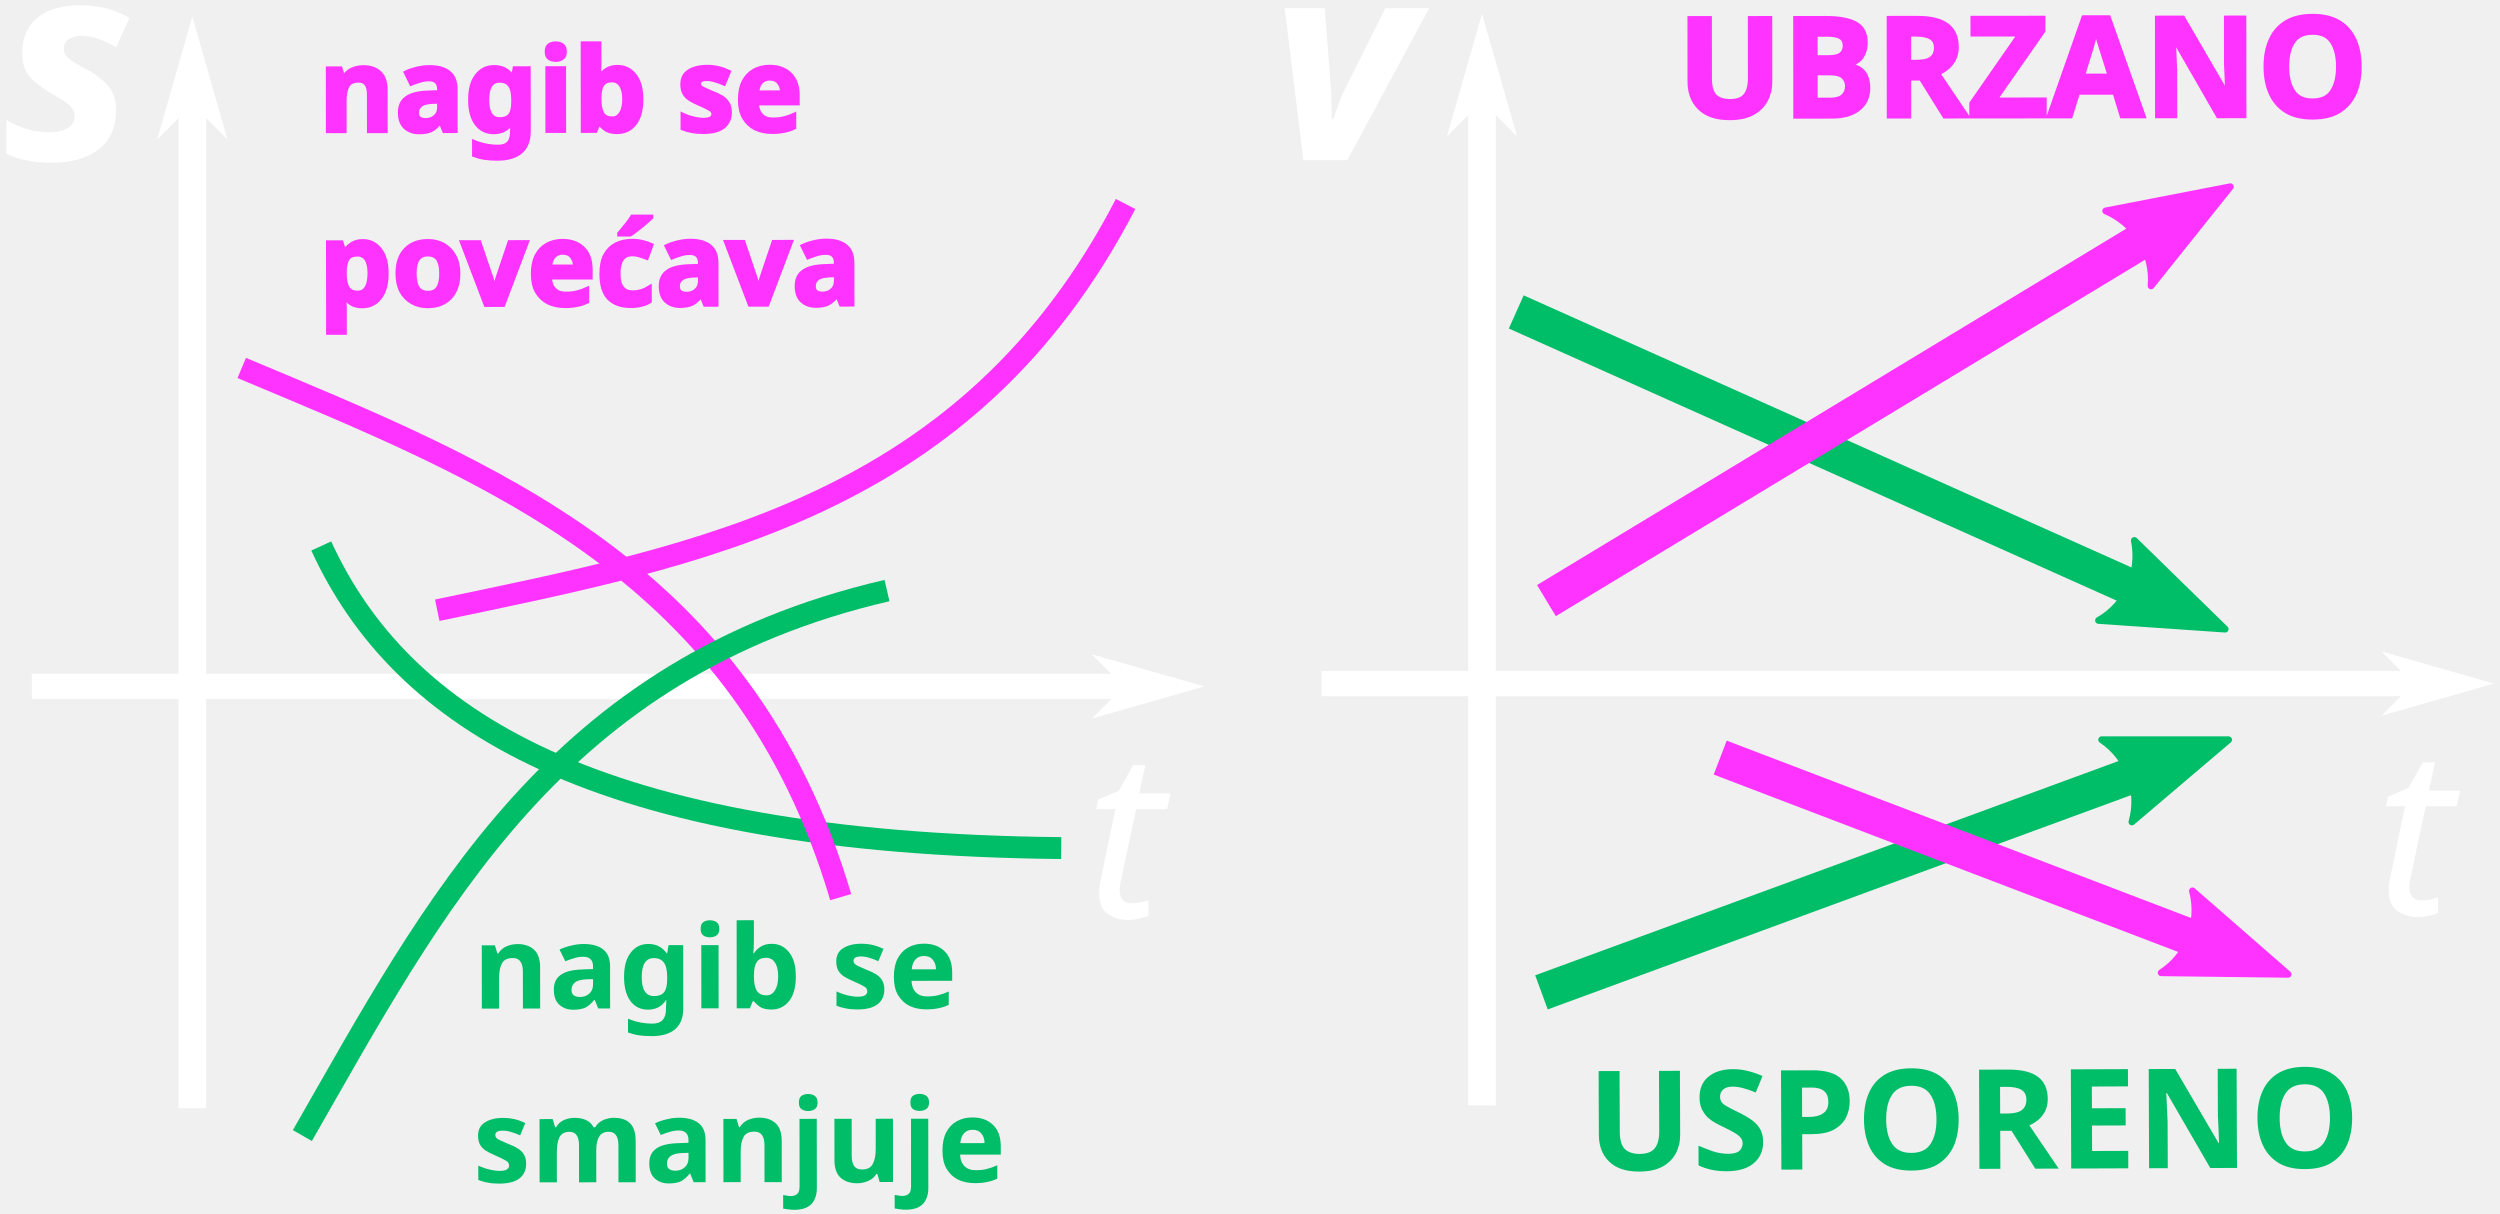
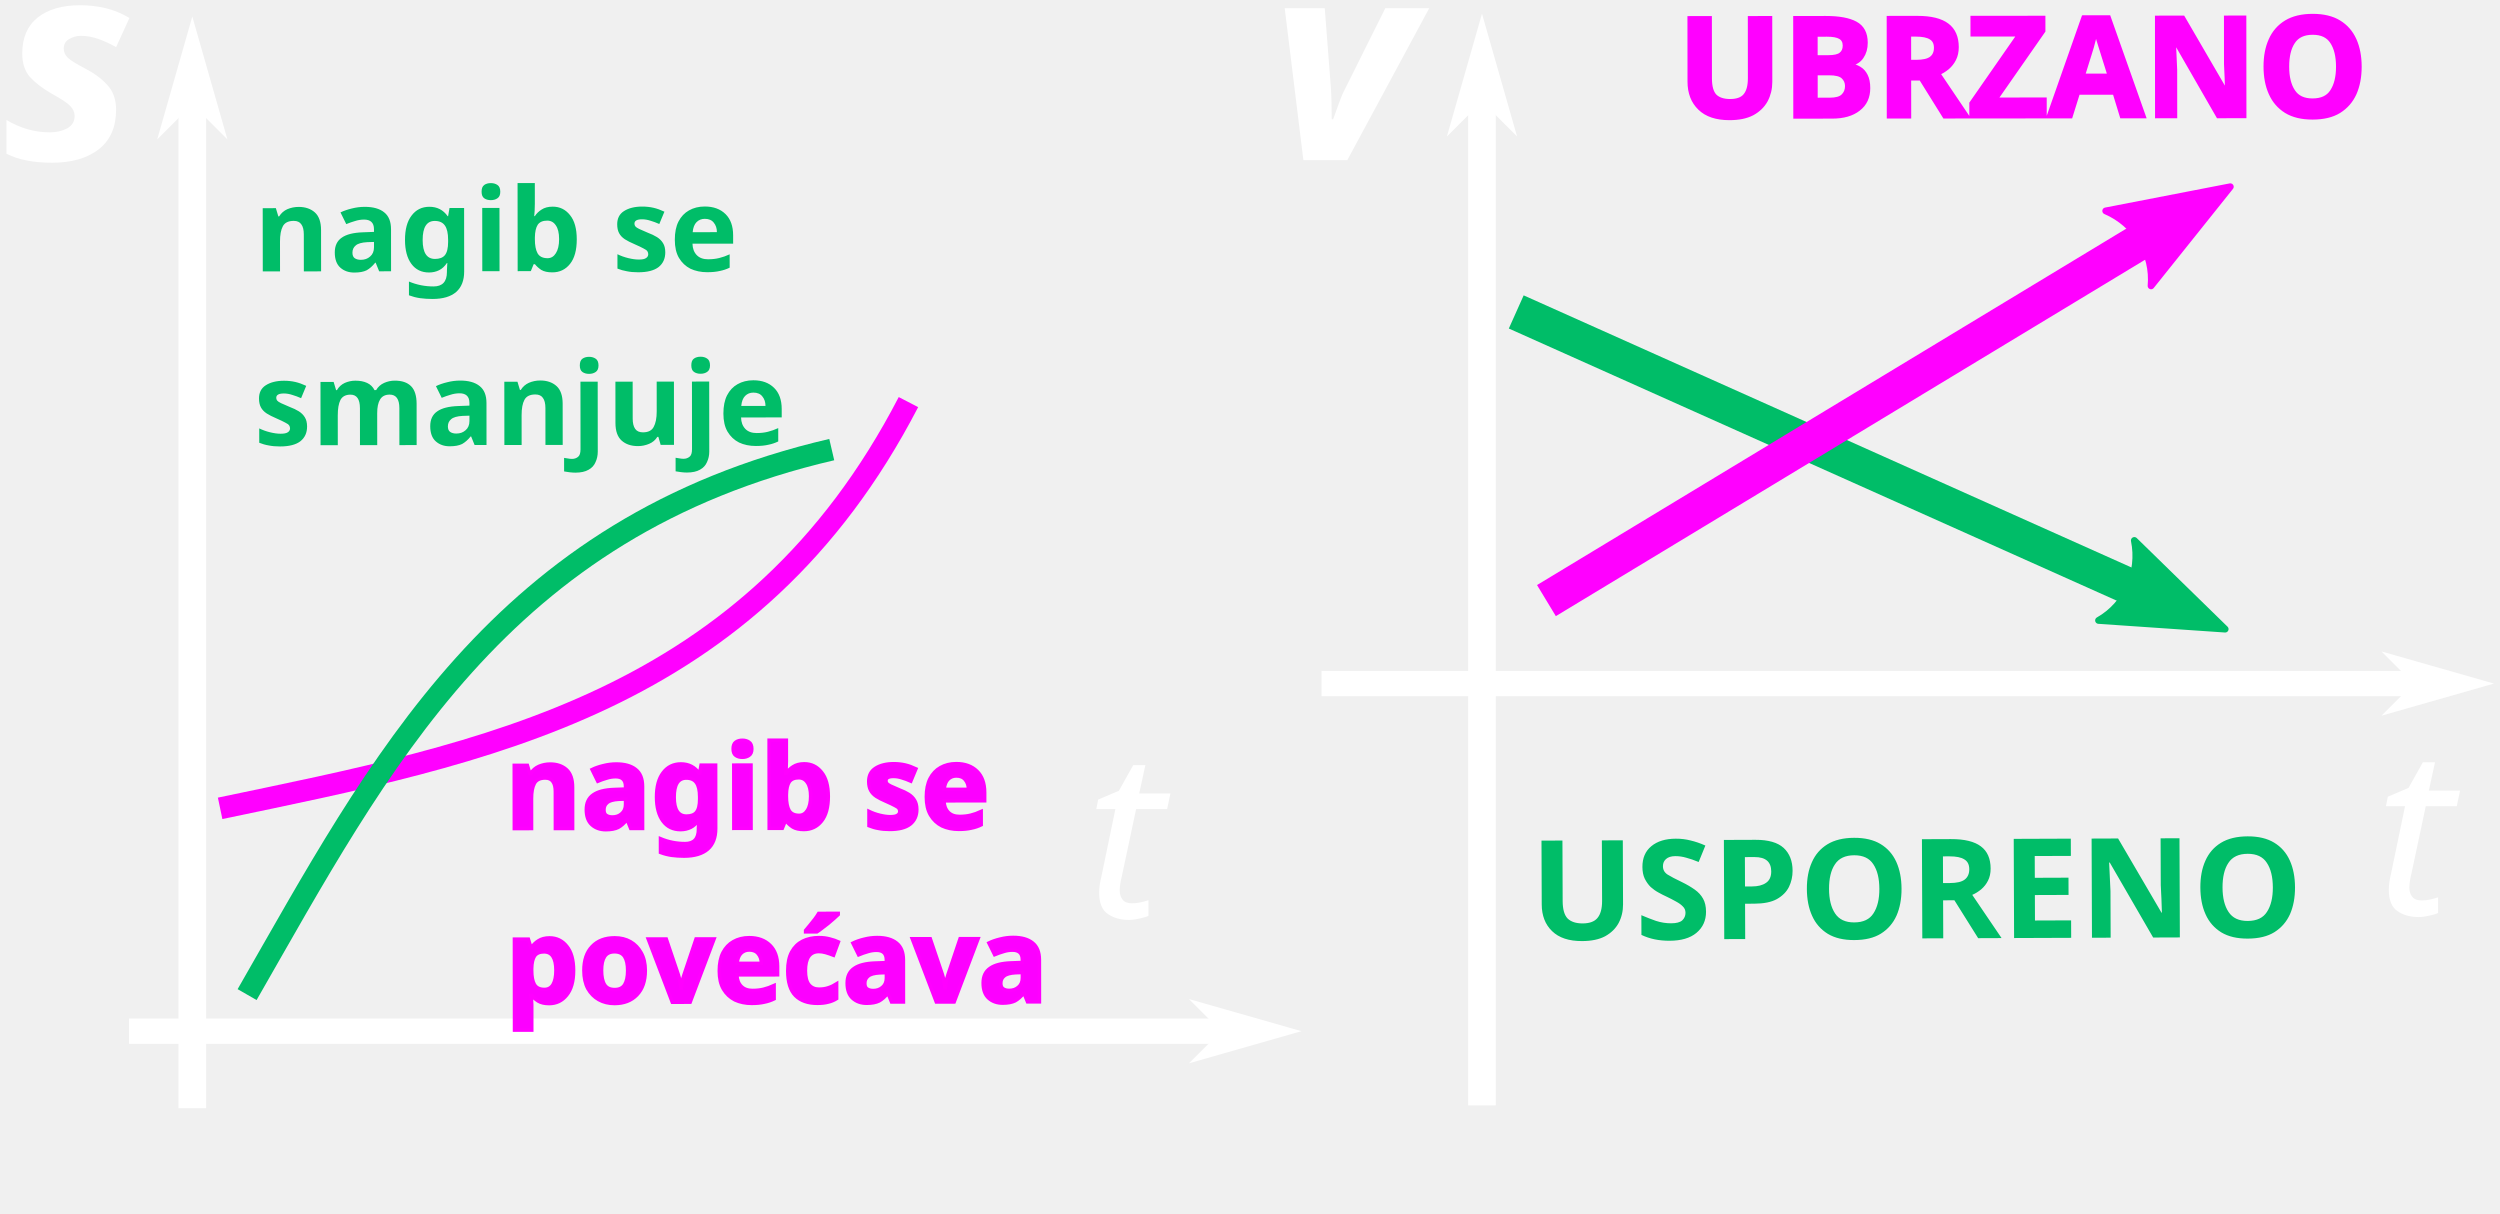
<svg xmlns="http://www.w3.org/2000/svg" width="190.232mm" height="92.34mm" viewBox="0 0 190.232 92.34" version="1.1" id="svg5">
  <defs id="defs2">
    <marker style="overflow:visible" id="marker19317" refX="0" refY="0" orient="auto">
      <path transform="matrix(-0.3,0,0,-0.3,0.69,0)" d="M 8.719,4.034 -2.207,0.016 8.719,-4.002 c -1.745,2.372 -1.735,5.617 -6e-7,8.035 z" style="fill:context-stroke;fill-rule:evenodd;stroke:context-stroke;stroke-width:0.625;stroke-linejoin:round" id="path19315" />
    </marker>
    <marker style="overflow:visible" id="marker19307" refX="0" refY="0" orient="auto">
      <path transform="matrix(-0.2,0,0,-0.2,-1.2,0)" style="fill:context-stroke;fill-rule:evenodd;stroke:context-stroke;stroke-width:1pt" d="M 0,0 5,-5 -12.5,0 5,5 Z" id="path19305" />
    </marker>
    <marker style="overflow:visible" id="marker19297" refX="0" refY="0" orient="auto">
      <path transform="matrix(-0.3,0,0,-0.3,0.69,0)" d="M 8.719,4.034 -2.207,0.016 8.719,-4.002 c -1.745,2.372 -1.735,5.617 -6e-7,8.035 z" style="fill:context-stroke;fill-rule:evenodd;stroke:context-stroke;stroke-width:0.625;stroke-linejoin:round" id="path19295" />
    </marker>
    <marker style="overflow:visible" id="Arrow2Send" refX="0" refY="0" orient="auto">
      <path transform="matrix(-0.3,0,0,-0.3,0.69,0)" d="M 8.719,4.034 -2.207,0.016 8.719,-4.002 c -1.745,2.372 -1.735,5.617 -6e-7,8.035 z" style="fill:context-stroke;fill-rule:evenodd;stroke:context-stroke;stroke-width:0.625;stroke-linejoin:round" id="path19005" />
    </marker>
    <marker style="overflow:visible" id="Arrow1Mend" refX="0" refY="0" orient="auto">
      <path transform="matrix(-0.4,0,0,-0.4,-4,0)" style="fill:context-stroke;fill-rule:evenodd;stroke:context-stroke;stroke-width:1pt" d="M 0,0 5,-5 -12.5,0 5,5 Z" id="path18981" />
    </marker>
    <marker style="overflow:visible" id="marker19233" refX="0" refY="0" orient="auto">
      <path transform="matrix(-0.2,0,0,-0.2,-1.2,0)" style="fill:context-stroke;fill-rule:evenodd;stroke:context-stroke;stroke-width:1pt" d="M 0,0 5,-5 -12.5,0 5,5 Z" id="path18987" />
    </marker>
    <marker style="overflow:visible" id="Arrow1Send" refX="0" refY="0" orient="auto">
      <path transform="matrix(-0.2,0,0,-0.2,-1.2,0)" style="fill:context-stroke;fill-rule:evenodd;stroke:context-stroke;stroke-width:1pt" d="M 0,0 5,-5 -12.5,0 5,5 Z" id="path954" />
    </marker>
    <marker style="overflow:visible" id="Arrow1Lend" refX="0" refY="0" orient="auto">
      <path transform="matrix(-0.8,0,0,-0.8,-10,0)" style="fill:context-stroke;fill-rule:evenodd;stroke:context-stroke;stroke-width:1pt" d="M 0,0 5,-5 -12.5,0 5,5 Z" id="path942" />
    </marker>
    <marker style="overflow:visible" id="Arrow1Lstart" refX="0" refY="0" orient="auto">
      <path transform="matrix(0.8,0,0,0.8,10,0)" style="fill:context-stroke;fill-rule:evenodd;stroke:context-stroke;stroke-width:1pt" d="M 0,0 5,-5 -12.5,0 5,5 Z" id="path939" />
    </marker>
    <marker style="overflow:visible" id="Arrow1Send-6" refX="0" refY="0" orient="auto">
      <path transform="matrix(-0.2,0,0,-0.2,-1.2,0)" style="fill:context-stroke;fill-rule:evenodd;stroke:context-stroke;stroke-width:1pt" d="M 0,0 5,-5 -12.5,0 5,5 Z" id="path954-4" />
    </marker>
    <marker style="overflow:visible" id="Arrow1Send-4" refX="0" refY="0" orient="auto">
      <path transform="matrix(-0.2,0,0,-0.2,-1.2,0)" style="fill:context-stroke;fill-rule:evenodd;stroke:context-stroke;stroke-width:1pt" d="M 0,0 5,-5 -12.5,0 5,5 Z" id="path954-9" />
    </marker>
    <marker style="overflow:visible" id="Arrow1Send-6-1" refX="0" refY="0" orient="auto">
      <path transform="matrix(-0.2,0,0,-0.2,-1.2,0)" style="fill:context-stroke;fill-rule:evenodd;stroke:context-stroke;stroke-width:1pt" d="M 0,0 5,-5 -12.5,0 5,5 Z" id="path954-4-0" />
    </marker>
    <marker style="overflow:visible" id="Arrow1Send-7" refX="0" refY="0" orient="auto">
      <path transform="matrix(-0.2,0,0,-0.2,-1.2,0)" style="fill:context-stroke;fill-rule:evenodd;stroke:context-stroke;stroke-width:1pt" d="M 0,0 5,-5 -12.5,0 5,5 Z" id="path954-6" />
    </marker>
    <marker style="overflow:visible" id="Arrow1Send-6-13" refX="0" refY="0" orient="auto">
      <path transform="matrix(-0.2,0,0,-0.2,-1.2,0)" style="fill:context-stroke;fill-rule:evenodd;stroke:context-stroke;stroke-width:1pt" d="M 0,0 5,-5 -12.5,0 5,5 Z" id="path954-4-2" />
    </marker>
    <marker style="overflow:visible" id="marker19317-1" refX="0" refY="0" orient="auto">
      <path transform="matrix(-0.3,0,0,-0.3,0.69,0)" d="M 8.719,4.034 -2.207,0.016 8.719,-4.002 c -1.745,2.372 -1.735,5.617 -6e-7,8.035 z" style="fill:context-stroke;fill-rule:evenodd;stroke:context-stroke;stroke-width:0.625;stroke-linejoin:round" id="path19315-5" />
    </marker>
    <marker style="overflow:visible" id="marker19297-9" refX="0" refY="0" orient="auto">
      <path transform="matrix(-0.3,0,0,-0.3,0.69,0)" d="M 8.719,4.034 -2.207,0.016 8.719,-4.002 c -1.745,2.372 -1.735,5.617 -6e-7,8.035 z" style="fill:context-stroke;fill-rule:evenodd;stroke:context-stroke;stroke-width:0.625;stroke-linejoin:round" id="path19295-9" />
    </marker>
    <marker style="overflow:visible" id="marker19297-9-0" refX="0" refY="0" orient="auto">
      <path transform="matrix(-0.3,0,0,-0.3,0.69,0)" d="M 8.719,4.034 -2.207,0.016 8.719,-4.002 c -1.745,2.372 -1.735,5.617 -6e-7,8.035 z" style="fill:context-stroke;fill-rule:evenodd;stroke:context-stroke;stroke-width:0.625;stroke-linejoin:round" id="path19295-9-2" />
    </marker>
    <marker style="overflow:visible" id="marker19297-9-0-3" refX="0" refY="0" orient="auto">
      <path transform="matrix(-0.3,0,0,-0.3,0.69,0)" d="M 8.719,4.034 -2.207,0.016 8.719,-4.002 c -1.745,2.372 -1.735,5.617 -6e-7,8.035 z" style="fill:context-stroke;fill-rule:evenodd;stroke:context-stroke;stroke-width:0.625;stroke-linejoin:round" id="path19295-9-2-8" />
    </marker>
    <marker style="overflow:visible" id="marker19297-9-0-3-4" refX="0" refY="0" orient="auto">
      <path transform="matrix(-0.3,0,0,-0.3,0.69,0)" d="M 8.719,4.034 -2.207,0.016 8.719,-4.002 c -1.745,2.372 -1.735,5.617 -6e-7,8.035 z" style="fill:context-stroke;fill-rule:evenodd;stroke:context-stroke;stroke-width:0.625;stroke-linejoin:round" id="path19295-9-2-8-0" />
    </marker>
    <marker style="overflow:visible" id="marker19297-9-9" refX="0" refY="0" orient="auto">
      <path transform="matrix(-0.3,0,0,-0.3,0.69,0)" d="M 8.719,4.034 -2.207,0.016 8.719,-4.002 c -1.745,2.372 -1.735,5.617 -6e-7,8.035 z" style="fill:context-stroke;fill-rule:evenodd;stroke:context-stroke;stroke-width:0.625;stroke-linejoin:round" id="path19295-9-6" />
    </marker>
    <marker style="overflow:visible" id="marker19297-9-0-3-4-5" refX="0" refY="0" orient="auto">
      <path transform="matrix(-0.3,0,0,-0.3,0.69,0)" d="M 8.719,4.034 -2.207,0.016 8.719,-4.002 c -1.745,2.372 -1.735,5.617 -6e-7,8.035 z" style="fill:context-stroke;fill-rule:evenodd;stroke:context-stroke;stroke-width:0.625;stroke-linejoin:round" id="path19295-9-2-8-0-4" />
    </marker>
    <marker style="overflow:visible" id="marker19297-9-9-4" refX="0" refY="0" orient="auto">
      <path transform="matrix(-0.3,0,0,-0.3,0.69,0)" d="M 8.719,4.034 -2.207,0.016 8.719,-4.002 c -1.745,2.372 -1.735,5.617 -6e-7,8.035 z" style="fill:context-stroke;fill-rule:evenodd;stroke:context-stroke;stroke-width:0.625;stroke-linejoin:round" id="path19295-9-6-1" />
    </marker>
    <marker style="overflow:visible" id="marker19297-2" refX="0" refY="0" orient="auto">
      <path transform="matrix(-0.3,0,0,-0.3,0.69,0)" d="M 8.719,4.034 -2.207,0.016 8.719,-4.002 c -1.745,2.372 -1.735,5.617 -6e-7,8.035 z" style="fill:context-stroke;fill-rule:evenodd;stroke:context-stroke;stroke-width:0.625;stroke-linejoin:round" id="path19295-8" />
    </marker>
    <marker style="overflow:visible" id="marker19317-8" refX="0" refY="0" orient="auto">
      <path transform="matrix(-0.3,0,0,-0.3,0.69,0)" d="M 8.719,4.034 -2.207,0.016 8.719,-4.002 c -1.745,2.372 -1.735,5.617 -6e-7,8.035 z" style="fill:context-stroke;fill-rule:evenodd;stroke:context-stroke;stroke-width:0.625;stroke-linejoin:round" id="path19315-6" />
    </marker>
  </defs>
  <g id="layer1" transform="translate(-15.01166,-16.16589)">
    <g id="g101850" transform="translate(-0.4588473,0.1273316)">
      <path style="fill:none;stroke:#00bd68;stroke-width:2.765;stroke-linecap:butt;stroke-linejoin:miter;stroke-miterlimit:4;stroke-dasharray:none;stroke-opacity:1;marker-end:url(#marker19317)" d="m 130.846,39.775 50.525,22.619" id="path22732-6" />
-       <path style="fill:none;stroke:#00bd68;stroke-width:2.765;stroke-linecap:butt;stroke-linejoin:miter;stroke-miterlimit:4;stroke-dasharray:none;stroke-opacity:1;marker-end:url(#marker19317-8)" d="M 132.765,91.549 181.546,73.631" id="path22732-6-8" />
-       <path style="fill:none;stroke:#ff33ff;stroke-width:2.765;stroke-linecap:butt;stroke-linejoin:miter;stroke-miterlimit:4;stroke-dasharray:none;stroke-opacity:1;marker-end:url(#marker19297)" d="M 133.143,61.739 181.989,32.195" id="path22732-4" />
-       <path style="fill:none;stroke:#ff33ff;stroke-width:2.765;stroke-linecap:butt;stroke-linejoin:miter;stroke-miterlimit:4;stroke-dasharray:none;stroke-opacity:1;marker-end:url(#marker19297-2)" d="m 146.366,73.687 3.065,1.171 36.65,13.997" id="path22732-4-8" />
+       <path style="fill:none;stroke:#ff00ff;stroke-width:2.765;stroke-linecap:butt;stroke-linejoin:miter;stroke-miterlimit:4;stroke-dasharray:none;stroke-opacity:1;marker-end:url(#marker19297)" d="M 133.143,61.739 181.989,32.195" id="path22732-4" />
      <text xml:space="preserve" style="font-style:normal;font-weight:normal;font-size:10.583px;line-height:1.25;font-family:sans-serif;letter-spacing:0px;word-spacing:0px;fill:#ffffff;fill-opacity:1;stroke:none;stroke-width:0.265" x="112.164" y="28.223" id="text5275-4-2">
        <tspan id="tspan5273-0-2" style="font-style:italic;font-variant:normal;font-weight:bold;font-stretch:normal;font-size:21.167px;font-family:sans-serif;-inkscape-font-specification:'sans-serif, Bold Italic';font-variant-ligatures:normal;font-variant-caps:normal;font-variant-numeric:normal;font-variant-east-asian:normal;stroke-width:0.265" x="112.164" y="28.223">v</tspan>
      </text>
      <path style="fill:none;stroke:#ffffff;stroke-width:1.926;stroke-linecap:butt;stroke-linejoin:miter;stroke-miterlimit:4;stroke-dasharray:none;stroke-opacity:1;marker-end:url(#Arrow1Send-7)" d="m 116.031,68.053 h 85.773" id="path857-1" />
      <path style="fill:none;stroke:#ffffff;stroke-width:2.104;stroke-linecap:butt;stroke-linejoin:miter;stroke-miterlimit:4;stroke-dasharray:none;stroke-opacity:1;marker-end:url(#Arrow1Send-6-13)" d="M 128.239,100.149 V 20.835" id="path857-6-4" />
      <text xml:space="preserve" style="font-style:normal;font-weight:normal;font-size:10.583px;line-height:1.25;font-family:sans-serif;letter-spacing:0px;word-spacing:0px;fill:#ffffff;fill-opacity:1;stroke:none;stroke-width:0.265" x="196.244" y="85.648" id="text5275-0">
        <tspan id="tspan5273-7" style="font-style:italic;font-variant:normal;font-weight:normal;font-stretch:normal;font-size:17.639px;font-family:sans-serif;-inkscape-font-specification:'sans-serif, Italic';font-variant-ligatures:normal;font-variant-caps:normal;font-variant-numeric:normal;font-variant-east-asian:normal;stroke-width:0.265" x="196.244" y="85.648">t</tspan>
      </text>
-       <text xml:space="preserve" style="font-style:normal;font-weight:normal;font-size:10.583px;line-height:1.25;font-family:sans-serif;letter-spacing:0px;word-spacing:0px;fill:#ff33ff;fill-opacity:1;stroke:#ff33ff;stroke-width:0.265;stroke-opacity:1" x="143.081" y="25.087" id="text21167-70" transform="rotate(-0.0568034)">
-         <tspan id="tspan21165-4" style="font-style:normal;font-variant:normal;font-weight:bold;font-stretch:normal;font-size:10.583px;font-family:sans-serif;-inkscape-font-specification:'sans-serif, Bold';font-variant-ligatures:normal;font-variant-caps:normal;font-variant-numeric:normal;font-variant-east-asian:normal;fill:#ff33ff;fill-opacity:1;stroke:#ff33ff;stroke-width:0.265;stroke-opacity:1" x="143.081" y="25.087">UBRZANO</tspan>
+       <text xml:space="preserve" style="font-style:normal;font-weight:normal;font-size:10.583px;line-height:1.25;font-family:sans-serif;letter-spacing:0px;word-spacing:0px;fill:#ff00ff;fill-opacity:1;stroke:#ff00ff;stroke-width:0.265;stroke-opacity:1" x="143.081" y="25.087" id="text21167-70" transform="rotate(-0.0568034)">
+         <tspan id="tspan21165-4" style="font-style:normal;font-variant:normal;font-weight:bold;font-stretch:normal;font-size:10.583px;font-family:sans-serif;-inkscape-font-specification:'sans-serif, Bold';font-variant-ligatures:normal;font-variant-caps:normal;font-variant-numeric:normal;font-variant-east-asian:normal;fill:#ff00ff;fill-opacity:1;stroke:#ff00ff;stroke-width:0.265;stroke-opacity:1" x="143.081" y="25.087">UBRZANO</tspan>
      </text>
-       <text xml:space="preserve" style="font-style:normal;font-weight:normal;font-size:10.583px;line-height:1.25;font-family:sans-serif;letter-spacing:0px;word-spacing:0px;fill:#00bd68;fill-opacity:1;stroke:none;stroke-width:0.265" x="135.845" y="105.597" id="text21167-7-8" transform="rotate(-0.2128623)">
-         <tspan id="tspan21165-2-0" style="font-style:normal;font-variant:normal;font-weight:bold;font-stretch:normal;font-size:10.583px;font-family:sans-serif;-inkscape-font-specification:'sans-serif, Bold';font-variant-ligatures:normal;font-variant-caps:normal;font-variant-numeric:normal;font-variant-east-asian:normal;fill:#00bd68;fill-opacity:1;stroke-width:0.265" x="135.845" y="105.597">USPORENO</tspan>
+       <text xml:space="preserve" style="font-style:normal;font-weight:normal;font-size:10.583px;line-height:1.25;font-family:sans-serif;letter-spacing:0px;word-spacing:0px;fill:#00bd68;fill-opacity:1;stroke:none;stroke-width:0.265" x="131.562" y="88.044" id="text21167-7-8" transform="rotate(-0.2128623)">
+         <tspan id="tspan21165-2-0" style="font-style:normal;font-variant:normal;font-weight:bold;font-stretch:normal;font-size:10.583px;font-family:sans-serif;-inkscape-font-specification:'sans-serif, Bold';font-variant-ligatures:normal;font-variant-caps:normal;font-variant-numeric:normal;font-variant-east-asian:normal;fill:#00bd68;fill-opacity:1;stroke-width:0.265" x="131.562" y="88.044">USPORENO</tspan>
      </text>
    </g>
    <g id="g101868" transform="translate(0.4906074,0.3923507)">
-       <path style="fill:none;stroke:#ffffff;stroke-width:1.926;stroke-linecap:butt;stroke-linejoin:miter;stroke-miterlimit:4;stroke-dasharray:none;stroke-opacity:1;marker-end:url(#Arrow1Send)" d="M 16.947,68.006 H 102.72" id="path857" />
+       <path style="fill:none;stroke:#ffffff;stroke-width:1.926;stroke-linecap:butt;stroke-linejoin:miter;stroke-miterlimit:4;stroke-dasharray:none;stroke-opacity:1;marker-end:url(#Arrow1Send)" d="M 24.339,94.239 H 110.112" id="path857" />
      <path style="fill:none;stroke:#ffffff;stroke-width:2.104;stroke-linecap:butt;stroke-linejoin:miter;stroke-miterlimit:4;stroke-dasharray:none;stroke-opacity:1;marker-end:url(#Arrow1Send-6)" d="M 29.154,100.102 V 20.788" id="path857-6" />
      <text xml:space="preserve" style="font-style:normal;font-weight:normal;font-size:10.583px;line-height:1.25;font-family:sans-serif;letter-spacing:0px;word-spacing:0px;fill:#ffffff;fill-opacity:1;stroke:none;stroke-width:0.265" x="97.16" y="85.601" id="text5275">
        <tspan id="tspan5273" style="font-style:italic;font-variant:normal;font-weight:normal;font-stretch:normal;font-size:17.639px;font-family:sans-serif;-inkscape-font-specification:'sans-serif, Italic';font-variant-ligatures:normal;font-variant-caps:normal;font-variant-numeric:normal;font-variant-east-asian:normal;stroke-width:0.265" x="97.16" y="85.601">t</tspan>
      </text>
      <text xml:space="preserve" style="font-style:normal;font-weight:normal;font-size:10.583px;line-height:1.25;font-family:sans-serif;letter-spacing:0px;word-spacing:0px;fill:#ffffff;fill-opacity:1;stroke:none;stroke-width:0.265" x="14.779" y="27.935" id="text5275-4">
        <tspan id="tspan5273-0" style="font-style:italic;font-variant:normal;font-weight:bold;font-stretch:normal;font-size:21.167px;font-family:sans-serif;-inkscape-font-specification:'sans-serif, Bold Italic';font-variant-ligatures:normal;font-variant-caps:normal;font-variant-numeric:normal;font-variant-east-asian:normal;stroke-width:0.265" x="14.779" y="27.935">s</tspan>
      </text>
-       <path style="fill:none;stroke:#00bd68;stroke-width:1.665;stroke-linecap:butt;stroke-linejoin:miter;stroke-miterlimit:4;stroke-dasharray:none;stroke-opacity:1" d="M 38.965,57.318 C 45.018,70.495 59.651,79.952 95.27,80.307" id="path22732-4-1-8-0" />
-       <path style="fill:none;stroke:#ff33ff;stroke-width:1.665;stroke-linecap:butt;stroke-linejoin:miter;stroke-miterlimit:4;stroke-dasharray:none;stroke-opacity:1" d="M 47.793,62.208 C 67.892,57.997 88.229,54.339 100.17,31.297" id="path22732-4-1-8-0-3-3" />
-       <path style="fill:none;stroke:#ff33ff;stroke-width:1.665;stroke-linecap:butt;stroke-linejoin:miter;stroke-miterlimit:4;stroke-dasharray:none;stroke-opacity:1" d="m 32.915,43.773 c 18.938,7.939 38.216,15.381 45.58,40.265" id="path22732-4-1-8-0-3-3-3" />
-       <path style="fill:none;stroke:#00bd68;stroke-width:1.665;stroke-linecap:butt;stroke-linejoin:miter;stroke-miterlimit:4;stroke-dasharray:none;stroke-opacity:1" d="M 37.528,102.181 C 47.551,84.715 56.708,66.593 82.014,60.711" id="path22732-4-1-8-0-8" />
-       <text xml:space="preserve" style="font-style:normal;font-weight:normal;font-size:10.583px;line-height:1.25;font-family:sans-serif;letter-spacing:0px;word-spacing:0px;fill:#ff33ff;fill-opacity:1;stroke:#ff33ff;stroke-width:0.265;stroke-opacity:1" x="38.738" y="25.814" id="text21167-70-3" transform="rotate(-0.0568034)">
-         <tspan id="tspan21165-4-8" style="font-style:normal;font-variant:normal;font-weight:bold;font-stretch:normal;font-size:8.819px;font-family:sans-serif;-inkscape-font-specification:'sans-serif, Bold';font-variant-ligatures:normal;font-variant-caps:normal;font-variant-numeric:normal;font-variant-east-asian:normal;fill:#ff33ff;fill-opacity:1;stroke:#ff33ff;stroke-width:0.265;stroke-opacity:1" x="38.738" y="25.814">nagib se</tspan>
-         <tspan style="font-style:normal;font-variant:normal;font-weight:bold;font-stretch:normal;font-size:8.819px;font-family:sans-serif;-inkscape-font-specification:'sans-serif, Bold';font-variant-ligatures:normal;font-variant-caps:normal;font-variant-numeric:normal;font-variant-east-asian:normal;fill:#ff33ff;fill-opacity:1;stroke:#ff33ff;stroke-width:0.265;stroke-opacity:1" x="38.738" y="39.043" id="tspan82345">povećava</tspan>
+       <path style="fill:none;stroke:#ff00ff;stroke-width:1.665;stroke-linecap:butt;stroke-linejoin:miter;stroke-miterlimit:4;stroke-dasharray:none;stroke-opacity:1" d="M 31.271,77.282 C 51.369,73.071 71.707,69.412 83.647,46.371" id="path22732-4-1-8-0-3-3" />
+       <path style="fill:none;stroke:#00bd68;stroke-width:1.665;stroke-linecap:butt;stroke-linejoin:miter;stroke-miterlimit:4;stroke-dasharray:none;stroke-opacity:1" d="M 33.324,91.456 C 43.348,73.99 52.504,55.868 77.811,49.985" id="path22732-4-1-8-0-8" />
+       <text xml:space="preserve" style="font-style:normal;font-weight:normal;font-size:10.583px;line-height:1.25;font-family:sans-serif;letter-spacing:0px;word-spacing:0px;fill:#fc00ff;fill-opacity:1;stroke:#ff00ff;stroke-width:0.265;stroke-opacity:1" x="52.889" y="78.874" id="text21167-70-3" transform="rotate(-0.0568034)">
+         <tspan id="tspan21165-4-8" style="font-style:normal;font-variant:normal;font-weight:bold;font-stretch:normal;font-size:8.819px;font-family:sans-serif;-inkscape-font-specification:'sans-serif, Bold';font-variant-ligatures:normal;font-variant-caps:normal;font-variant-numeric:normal;font-variant-east-asian:normal;fill:#fc00ff;fill-opacity:1;stroke:#ff00ff;stroke-width:0.265;stroke-opacity:1" x="52.889" y="78.874">nagib se</tspan>
+         <tspan style="font-style:normal;font-variant:normal;font-weight:bold;font-stretch:normal;font-size:8.819px;font-family:sans-serif;-inkscape-font-specification:'sans-serif, Bold';font-variant-ligatures:normal;font-variant-caps:normal;font-variant-numeric:normal;font-variant-east-asian:normal;fill:#fc00ff;fill-opacity:1;stroke:#ff00ff;stroke-width:0.265;stroke-opacity:1" x="52.889" y="92.103" id="tspan82345">povećava</tspan>
      </text>
-       <text xml:space="preserve" style="font-style:normal;font-weight:normal;font-size:10.583px;line-height:1.25;font-family:sans-serif;letter-spacing:0px;word-spacing:0px;fill:#00bd68;fill-opacity:1;stroke:none;stroke-width:0.265" x="50.406" y="92.568" id="text21167-70-3-8" transform="rotate(-0.0568034)">
-         <tspan style="font-style:normal;font-variant:normal;font-weight:bold;font-stretch:normal;font-size:8.819px;font-family:sans-serif;-inkscape-font-specification:'sans-serif, Bold';font-variant-ligatures:normal;font-variant-caps:normal;font-variant-numeric:normal;font-variant-east-asian:normal;fill:#00bd68;fill-opacity:1;stroke-width:0.265" x="50.406" y="92.568" id="tspan82345-0">nagib se </tspan>
-         <tspan style="font-style:normal;font-variant:normal;font-weight:bold;font-stretch:normal;font-size:8.819px;font-family:sans-serif;-inkscape-font-specification:'sans-serif, Bold';font-variant-ligatures:normal;font-variant-caps:normal;font-variant-numeric:normal;font-variant-east-asian:normal;fill:#00bd68;fill-opacity:1;stroke-width:0.265" x="50.406" y="105.797" id="tspan90214">smanjuje</tspan>
+       <text xml:space="preserve" style="font-style:normal;font-weight:normal;font-size:10.583px;line-height:1.25;font-family:sans-serif;letter-spacing:0px;word-spacing:0px;fill:#00bd68;fill-opacity:1;stroke:none;stroke-width:0.265" x="33.794" y="36.461" id="text21167-70-3-8" transform="rotate(-0.0568034)">
+         <tspan style="font-style:normal;font-variant:normal;font-weight:bold;font-stretch:normal;font-size:8.819px;font-family:sans-serif;-inkscape-font-specification:'sans-serif, Bold';font-variant-ligatures:normal;font-variant-caps:normal;font-variant-numeric:normal;font-variant-east-asian:normal;fill:#00bd68;fill-opacity:1;stroke-width:0.265" x="33.794" y="36.461" id="tspan82345-0">nagib se </tspan>
+         <tspan style="font-style:normal;font-variant:normal;font-weight:bold;font-stretch:normal;font-size:8.819px;font-family:sans-serif;-inkscape-font-specification:'sans-serif, Bold';font-variant-ligatures:normal;font-variant-caps:normal;font-variant-numeric:normal;font-variant-east-asian:normal;fill:#00bd68;fill-opacity:1;stroke-width:0.265" x="33.794" y="49.69" id="tspan90214">smanjuje</tspan>
      </text>
    </g>
  </g>
</svg>
